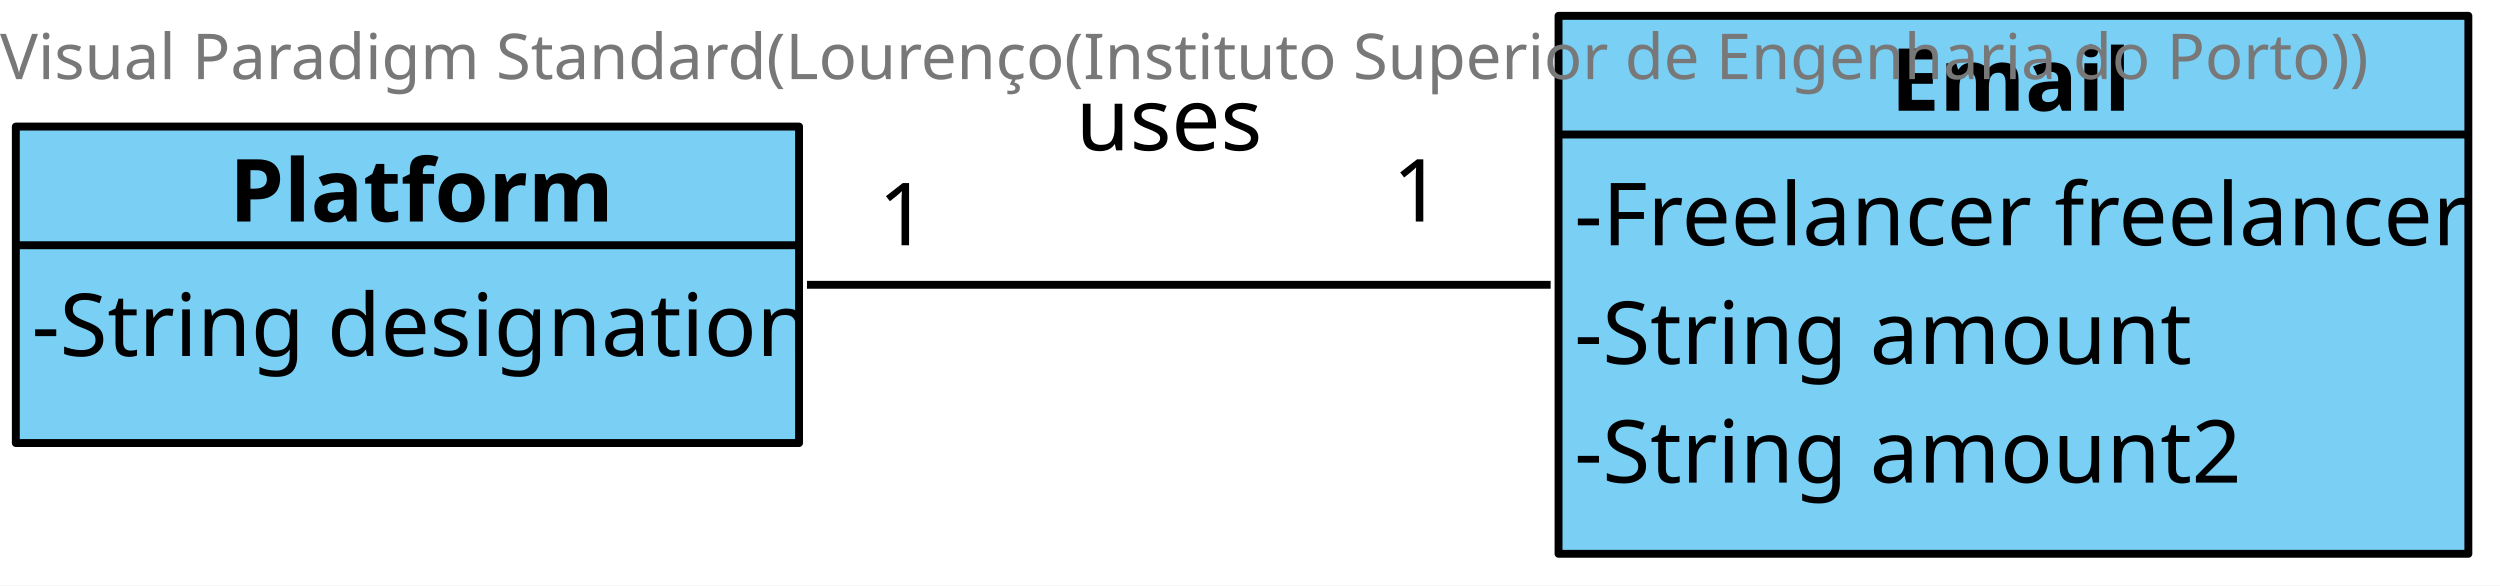
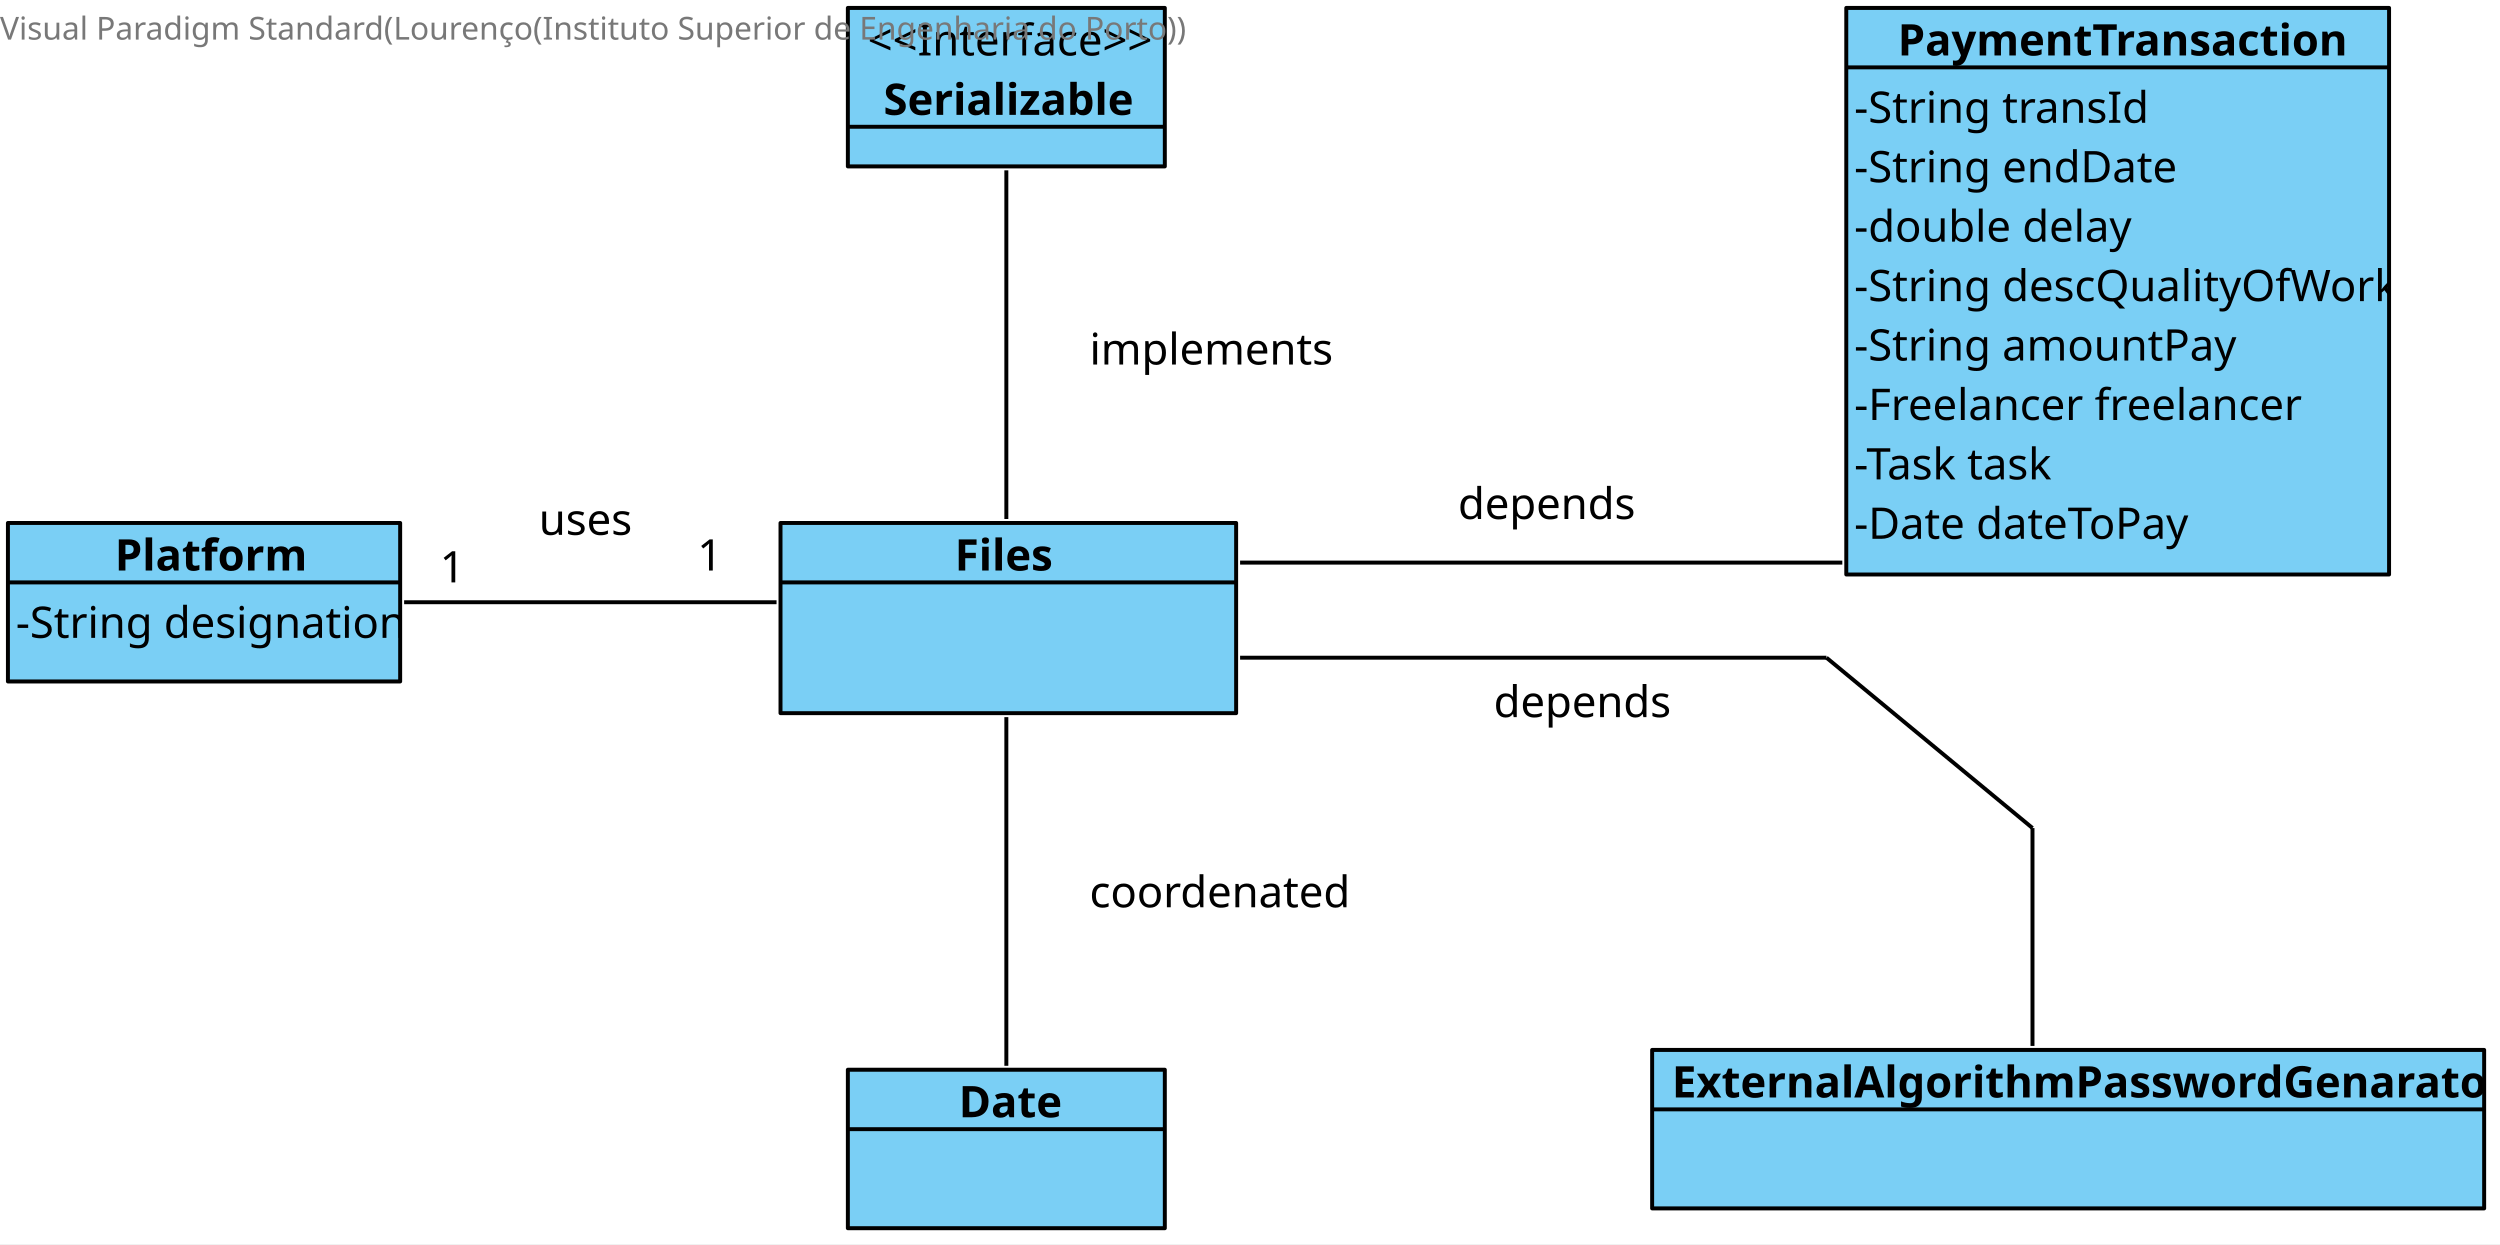
- <svg xmlns="http://www.w3.org/2000/svg" fill-opacity="0" color-rendering="auto" color-interpolation="auto" text-rendering="auto" stroke="rgb(0,0,0)" stroke-linecap="square" width="316" stroke-miterlimit="10" shape-rendering="auto" stroke-opacity="0" fill="rgb(0,0,0)" stroke-dasharray="none" font-weight="normal" stroke-width="1" height="74" font-family="'Dialog'" font-style="normal" stroke-linejoin="miter" font-size="12px" stroke-dashoffset="0" image-rendering="auto">
+ <svg xmlns="http://www.w3.org/2000/svg" fill-opacity="0" color-rendering="auto" color-interpolation="auto" text-rendering="auto" stroke="rgb(0,0,0)" stroke-linecap="square" width="631" stroke-miterlimit="10" shape-rendering="auto" stroke-opacity="0" fill="rgb(0,0,0)" stroke-dasharray="none" font-weight="normal" stroke-width="1" height="314" font-family="'Dialog'" font-style="normal" stroke-linejoin="miter" font-size="12px" stroke-dashoffset="0" image-rendering="auto">
  <defs id="genericDefs" />
  <g>
    <defs id="defs1">
      <clipPath clipPathUnits="userSpaceOnUse" id="clipPath1">
        <path d="M-7 -7 L110 -7 L110 51 L-7 51 L-7 -7 Z" />
      </clipPath>
      <clipPath clipPathUnits="userSpaceOnUse" id="clipPath2">
        <path d="M0 0 L0 25 L99 25 L99 0 Z" />
      </clipPath>
      <clipPath clipPathUnits="userSpaceOnUse" id="clipPath3">
        <path d="M0 0 L0 15 L99 15 L99 0 Z" />
      </clipPath>
      <clipPath clipPathUnits="userSpaceOnUse" id="clipPath4">
-         <path d="M-7 -7 L126 -7 L126 79 L-7 79 L-7 -7 Z" />
+         <path d="M-7 -7 L126 -7 L126 59 L-7 59 L-7 -7 Z" />
      </clipPath>
      <clipPath clipPathUnits="userSpaceOnUse" id="clipPath5">
-         <path d="M0 0 L0 53 L115 53 L115 0 Z" />
+         <path d="M0 0 L0 33 L115 33 L115 0 Z" />
      </clipPath>
      <clipPath clipPathUnits="userSpaceOnUse" id="clipPath6">
        <path d="M0 0 L0 15 L115 15 L115 0 Z" />
      </clipPath>
      <clipPath clipPathUnits="userSpaceOnUse" id="clipPath7">
+         <path d="M-7 -7 L91 -7 L91 51 L-7 51 L-7 -7 Z" />
+       </clipPath>
+       <clipPath clipPathUnits="userSpaceOnUse" id="clipPath8">
+         <path d="M0 0 L0 10 L80 10 L80 0 Z" />
+       </clipPath>
+       <clipPath clipPathUnits="userSpaceOnUse" id="clipPath9">
+         <path d="M0 0 L0 30 L80 30 L80 0 Z" />
+       </clipPath>
+       <clipPath clipPathUnits="userSpaceOnUse" id="clipPath10">
+         <path d="M-7 -7 L148 -7 L148 154 L-7 154 L-7 -7 Z" />
+       </clipPath>
+       <clipPath clipPathUnits="userSpaceOnUse" id="clipPath11">
+         <path d="M0 0 L0 128 L137 128 L137 0 Z" />
+       </clipPath>
+       <clipPath clipPathUnits="userSpaceOnUse" id="clipPath12">
+         <path d="M0 0 L0 15 L137 15 L137 0 Z" />
+       </clipPath>
+       <clipPath clipPathUnits="userSpaceOnUse" id="clipPath13">
+         <path d="M-7 -7 L221 -7 L221 51 L-7 51 L-7 -7 Z" />
+       </clipPath>
+       <clipPath clipPathUnits="userSpaceOnUse" id="clipPath14">
+         <path d="M0 0 L0 25 L210 25 L210 0 Z" />
+       </clipPath>
+       <clipPath clipPathUnits="userSpaceOnUse" id="clipPath15">
+         <path d="M0 0 L0 15 L210 15 L210 0 Z" />
+       </clipPath>
+       <clipPath clipPathUnits="userSpaceOnUse" id="clipPath16">
+         <path d="M0 0 L0 25 L80 25 L80 0 Z" />
+       </clipPath>
+       <clipPath clipPathUnits="userSpaceOnUse" id="clipPath17">
+         <path d="M0 0 L0 15 L80 15 L80 0 Z" />
+       </clipPath>
+       <clipPath clipPathUnits="userSpaceOnUse" id="clipPath18">
        <path d="M-7 -7 L38 -7 L38 26 L-7 26 L-7 -7 Z" />
      </clipPath>
-       <clipPath clipPathUnits="userSpaceOnUse" id="clipPath8">
+       <clipPath clipPathUnits="userSpaceOnUse" id="clipPath19">
        <path d="M0 0 L0 15 L27 15 L27 0 Z" />
      </clipPath>
-       <clipPath clipPathUnits="userSpaceOnUse" id="clipPath9">
+       <clipPath clipPathUnits="userSpaceOnUse" id="clipPath20">
        <path d="M0 0 L198 0 L198 104 L0 104 L0 0 Z" />
      </clipPath>
-       <clipPath clipPathUnits="userSpaceOnUse" id="clipPath10">
+       <clipPath clipPathUnits="userSpaceOnUse" id="clipPath21">
        <path d="M119 21 L119 36 L75 36 L75 21 ZM0 0 L0 104 L198 104 L198 0 Z" />
      </clipPath>
-       <clipPath clipPathUnits="userSpaceOnUse" id="clipPath11">
+       <clipPath clipPathUnits="userSpaceOnUse" id="clipPath22">
+         <path d="M0 0 L104 0 L104 192 L0 192 L0 0 Z" />
+       </clipPath>
+       <clipPath clipPathUnits="userSpaceOnUse" id="clipPath23">
+         <path d="M0 0 L0 192 L104 192 L104 102 L62 102 L62 87 L104 87 L104 0 Z" />
+       </clipPath>
+       <clipPath clipPathUnits="userSpaceOnUse" id="clipPath24">
+         <path d="M0 0 L256 0 L256 104 L0 104 L0 0 Z" />
+       </clipPath>
+       <clipPath clipPathUnits="userSpaceOnUse" id="clipPath25">
+         <path d="M159 27 L159 42 L96 42 L96 27 ZM168 77 L168 92 L105 92 L105 77 ZM0 0 L0 104 L256 104 L256 0 L80 0 L80 3 L3 3 L3 0 Z" />
+       </clipPath>
+       <clipPath clipPathUnits="userSpaceOnUse" id="clipPath26">
+         <path d="M0 0 L304 0 L304 202 L0 202 L0 0 Z" />
+       </clipPath>
+       <clipPath clipPathUnits="userSpaceOnUse" id="clipPath27">
+         <path d="M159 3 L159 18 L96 18 L96 3 ZM168 53 L168 68 L105 68 L105 53 ZM85 101 L85 116 L3 116 L3 101 ZM0 0 L0 202 L304 202 L304 0 Z" />
+       </clipPath>
+       <clipPath clipPathUnits="userSpaceOnUse" id="clipPath28">
+         <path d="M0 0 L0 192 L104 192 L104 101 L62 101 L62 86 L104 86 L104 0 Z" />
+       </clipPath>
+       <clipPath clipPathUnits="userSpaceOnUse" id="clipPath29">
+         <path d="M-82 -15 L164 -15 L164 30 L-82 30 L-82 -15 Z" />
+       </clipPath>
+       <clipPath clipPathUnits="userSpaceOnUse" id="clipPath30">
+         <path d="M-63 -15 L126 -15 L126 30 L-63 30 L-63 -15 Z" />
+       </clipPath>
+       <clipPath clipPathUnits="userSpaceOnUse" id="clipPath31">
+         <path d="M-77 -15 L154 -15 L154 30 L-77 30 L-77 -15 Z" />
+       </clipPath>
+       <clipPath clipPathUnits="userSpaceOnUse" id="clipPath32">
        <path d="M-44 -15 L88 -15 L88 30 L-44 30 L-44 -15 Z" />
      </clipPath>
    </defs>
    <g fill="white" text-rendering="geometricPrecision" fill-opacity="1" stroke-opacity="1" stroke="white">
-       <rect x="0" width="316" height="74" y="0" stroke="none" />
-     </g>
-     <g font-size="11px" transform="translate(2,16)" fill-opacity="1" fill="rgb(122,207,245)" text-rendering="geometricPrecision" image-rendering="optimizeQuality" font-family="sans-serif" stroke="rgb(122,207,245)" font-weight="bold" stroke-opacity="1">
+       <rect x="0" width="631" height="314" y="0" stroke="none" />
+     </g>
+     <g font-size="11px" transform="translate(2,132)" fill-opacity="1" fill="rgb(122,207,245)" text-rendering="geometricPrecision" image-rendering="optimizeQuality" font-family="sans-serif" stroke="rgb(122,207,245)" font-weight="bold" stroke-opacity="1">
      <rect x="0" width="99" height="40" y="0" clip-path="url(#clipPath1)" stroke="none" />
    </g>
-     <g fill-opacity="1" text-rendering="geometricPrecision" stroke="black" stroke-linecap="butt" transform="translate(2,16)" stroke-miterlimit="0" stroke-opacity="1" fill="black" font-weight="bold" font-family="sans-serif" stroke-linejoin="round" font-size="11px" image-rendering="optimizeQuality">
+     <g fill-opacity="1" text-rendering="geometricPrecision" stroke="black" stroke-linecap="butt" transform="translate(2,132)" stroke-miterlimit="0" stroke-opacity="1" fill="black" font-weight="bold" font-family="sans-serif" stroke-linejoin="round" font-size="11px" image-rendering="optimizeQuality">
      <rect fill="none" x="0" width="99" height="40" y="0" clip-path="url(#clipPath1)" />
      <line y2="15" fill="none" x1="0" clip-path="url(#clipPath1)" x2="99" y1="15" />
    </g>
-     <g font-size="11px" transform="matrix(1,0,0,1,2,31)" fill-opacity="1" fill="black" text-rendering="geometricPrecision" image-rendering="optimizeQuality" font-family="sans-serif" stroke="black" stroke-opacity="1">
+     <g font-size="11px" transform="matrix(1,0,0,1,2,147)" fill-opacity="1" fill="black" text-rendering="geometricPrecision" image-rendering="optimizeQuality" font-family="sans-serif" stroke="black" stroke-opacity="1">
      <text x="2" xml:space="preserve" y="14" clip-path="url(#clipPath2)" stroke="none">-String designation</text>
    </g>
-     <g font-size="11px" transform="translate(2,16)" fill-opacity="1" fill="black" text-rendering="geometricPrecision" image-rendering="optimizeQuality" font-family="sans-serif" stroke="black" font-weight="bold" stroke-opacity="1">
+     <g font-size="11px" transform="translate(2,132)" fill-opacity="1" fill="black" text-rendering="geometricPrecision" image-rendering="optimizeQuality" font-family="sans-serif" stroke="black" font-weight="bold" stroke-opacity="1">
      <text x="27" xml:space="preserve" y="12" clip-path="url(#clipPath3)" stroke="none">Platform</text>
    </g>
-     <g font-size="11px" transform="translate(197,2)" fill-opacity="1" fill="rgb(122,207,245)" text-rendering="geometricPrecision" image-rendering="optimizeQuality" font-family="sans-serif" stroke="rgb(122,207,245)" font-weight="bold" stroke-opacity="1">
-       <rect x="0" width="115" height="68" y="0" clip-path="url(#clipPath4)" stroke="none" />
-     </g>
-     <g fill-opacity="1" text-rendering="geometricPrecision" stroke="black" stroke-linecap="butt" transform="translate(197,2)" stroke-miterlimit="0" stroke-opacity="1" fill="black" font-weight="bold" font-family="sans-serif" stroke-linejoin="round" font-size="11px" image-rendering="optimizeQuality">
-       <rect fill="none" x="0" width="115" height="68" y="0" clip-path="url(#clipPath4)" />
+     <g font-size="11px" transform="translate(197,132)" fill-opacity="1" fill="rgb(122,207,245)" text-rendering="geometricPrecision" image-rendering="optimizeQuality" font-family="sans-serif" stroke="rgb(122,207,245)" font-weight="bold" stroke-opacity="1">
+       <rect x="0" width="115" height="48" y="0" clip-path="url(#clipPath4)" stroke="none" />
+     </g>
+     <g fill-opacity="1" text-rendering="geometricPrecision" stroke="black" stroke-linecap="butt" transform="translate(197,132)" stroke-miterlimit="0" stroke-opacity="1" fill="black" font-weight="bold" font-family="sans-serif" stroke-linejoin="round" font-size="11px" image-rendering="optimizeQuality">
+       <rect fill="none" x="0" width="115" height="48" y="0" clip-path="url(#clipPath4)" />
      <line y2="15" fill="none" x1="0" clip-path="url(#clipPath4)" x2="115" y1="15" />
    </g>
-     <g font-size="11px" transform="matrix(1,0,0,1,197,17)" fill-opacity="1" fill="black" text-rendering="geometricPrecision" image-rendering="optimizeQuality" font-family="sans-serif" stroke="black" stroke-opacity="1">
-       <text x="2" xml:space="preserve" y="14" clip-path="url(#clipPath5)" stroke="none">-Freelancer freelancer</text>
-     </g>
-     <g font-size="11px" transform="matrix(1,0,0,1,197,17)" fill-opacity="1" fill="black" text-rendering="geometricPrecision" image-rendering="optimizeQuality" font-family="sans-serif" stroke="black" stroke-opacity="1">
-       <text x="2" xml:space="preserve" y="29" clip-path="url(#clipPath5)" stroke="none">-String amount</text>
-     </g>
-     <g font-size="11px" transform="matrix(1,0,0,1,197,17)" fill-opacity="1" fill="black" text-rendering="geometricPrecision" image-rendering="optimizeQuality" font-family="sans-serif" stroke="black" stroke-opacity="1">
-       <text x="2" xml:space="preserve" y="44" clip-path="url(#clipPath5)" stroke="none">-String amount2</text>
-     </g>
-     <g font-size="11px" transform="translate(197,2)" fill-opacity="1" fill="black" text-rendering="geometricPrecision" image-rendering="optimizeQuality" font-family="sans-serif" stroke="black" font-weight="bold" stroke-opacity="1">
-       <text x="42" xml:space="preserve" y="12" clip-path="url(#clipPath6)" stroke="none">Email</text>
-     </g>
-     <g font-size="11px" transform="translate(166,16)" fill-opacity="1" fill="black" text-rendering="geometricPrecision" image-rendering="optimizeQuality" font-family="sans-serif" stroke="black" stroke-opacity="1">
-       <text x="10" xml:space="preserve" y="12" clip-path="url(#clipPath8)" stroke="none">1</text>
-     </g>
-     <g font-size="11px" transform="translate(101,19)" fill-opacity="1" fill="black" text-rendering="geometricPrecision" image-rendering="optimizeQuality" font-family="sans-serif" stroke="black" stroke-opacity="1">
-       <text x="10" xml:space="preserve" y="12" clip-path="url(#clipPath8)" stroke="none">1</text>
-     </g>
-     <g stroke-linecap="butt" font-size="11px" transform="translate(52,-14)" fill-opacity="1" fill="black" text-rendering="geometricPrecision" image-rendering="optimizeQuality" font-family="sans-serif" stroke-linejoin="round" stroke="black" stroke-opacity="1">
-       <line y2="50" fill="none" x1="144" clip-path="url(#clipPath10)" x2="50" y1="50" />
-     </g>
-     <g font-size="11px" transform="translate(127,7)" fill-opacity="1" fill="black" text-rendering="geometricPrecision" image-rendering="optimizeQuality" font-family="sans-serif" stroke="black" stroke-opacity="1">
-       <text x="9" xml:space="preserve" y="12" clip-path="url(#clipPath11)" stroke="none">uses</text>
+     <g font-size="11px" transform="translate(197,132)" fill-opacity="1" fill="black" text-rendering="geometricPrecision" image-rendering="optimizeQuality" font-family="sans-serif" stroke="black" font-weight="bold" stroke-opacity="1">
+       <text x="44" xml:space="preserve" y="12" clip-path="url(#clipPath6)" stroke="none">Files</text>
+     </g>
+     <g font-size="11px" transform="translate(214,2)" fill-opacity="1" fill="rgb(122,207,245)" text-rendering="geometricPrecision" image-rendering="optimizeQuality" font-family="sans-serif" stroke="rgb(122,207,245)" font-weight="bold" stroke-opacity="1">
+       <rect x="0" width="80" height="40" y="0" clip-path="url(#clipPath7)" stroke="none" />
+     </g>
+     <g fill-opacity="1" text-rendering="geometricPrecision" stroke="black" stroke-linecap="butt" transform="translate(214,2)" stroke-miterlimit="0" stroke-opacity="1" fill="black" font-weight="bold" font-family="sans-serif" stroke-linejoin="round" font-size="11px" image-rendering="optimizeQuality">
+       <rect fill="none" x="0" width="80" height="40" y="0" clip-path="url(#clipPath7)" />
+       <line y2="30" fill="none" x1="0" clip-path="url(#clipPath7)" x2="80" y1="30" />
+     </g>
+     <g font-size="11px" transform="translate(214,2)" fill-opacity="1" fill="black" text-rendering="geometricPrecision" image-rendering="optimizeQuality" font-family="sans-serif" stroke="black" stroke-opacity="1">
+       <text x="5" xml:space="preserve" y="12" clip-path="url(#clipPath9)" stroke="none">&lt;&lt;Interface&gt;&gt;</text>
+       <text x="9" xml:space="preserve" y="27" clip-path="url(#clipPath9)" font-weight="bold" stroke="none">Serializable</text>
+     </g>
+     <g font-size="11px" transform="translate(466,2)" fill-opacity="1" fill="rgb(122,207,245)" text-rendering="geometricPrecision" image-rendering="optimizeQuality" font-family="sans-serif" stroke="rgb(122,207,245)" font-weight="bold" stroke-opacity="1">
+       <rect x="0" width="137" height="143" y="0" clip-path="url(#clipPath10)" stroke="none" />
+     </g>
+     <g fill-opacity="1" text-rendering="geometricPrecision" stroke="black" stroke-linecap="butt" transform="translate(466,2)" stroke-miterlimit="0" stroke-opacity="1" fill="black" font-weight="bold" font-family="sans-serif" stroke-linejoin="round" font-size="11px" image-rendering="optimizeQuality">
+       <rect fill="none" x="0" width="137" height="143" y="0" clip-path="url(#clipPath10)" />
+       <line y2="15" fill="none" x1="0" clip-path="url(#clipPath10)" x2="137" y1="15" />
+     </g>
+     <g font-size="11px" transform="matrix(1,0,0,1,466,17)" fill-opacity="1" fill="black" text-rendering="geometricPrecision" image-rendering="optimizeQuality" font-family="sans-serif" stroke="black" stroke-opacity="1">
+       <text x="2" xml:space="preserve" y="14" clip-path="url(#clipPath11)" stroke="none">-String transId</text>
+     </g>
+     <g font-size="11px" transform="matrix(1,0,0,1,466,17)" fill-opacity="1" fill="black" text-rendering="geometricPrecision" image-rendering="optimizeQuality" font-family="sans-serif" stroke="black" stroke-opacity="1">
+       <text x="2" xml:space="preserve" y="29" clip-path="url(#clipPath11)" stroke="none">-String endDate</text>
+     </g>
+     <g font-size="11px" transform="matrix(1,0,0,1,466,17)" fill-opacity="1" fill="black" text-rendering="geometricPrecision" image-rendering="optimizeQuality" font-family="sans-serif" stroke="black" stroke-opacity="1">
+       <text x="2" xml:space="preserve" y="44" clip-path="url(#clipPath11)" stroke="none">-double delay</text>
+     </g>
+     <g font-size="11px" transform="matrix(1,0,0,1,466,17)" fill-opacity="1" fill="black" text-rendering="geometricPrecision" image-rendering="optimizeQuality" font-family="sans-serif" stroke="black" stroke-opacity="1">
+       <text x="2" xml:space="preserve" y="59" clip-path="url(#clipPath11)" stroke="none">-String descQualityOfWork</text>
+     </g>
+     <g font-size="11px" transform="matrix(1,0,0,1,466,17)" fill-opacity="1" fill="black" text-rendering="geometricPrecision" image-rendering="optimizeQuality" font-family="sans-serif" stroke="black" stroke-opacity="1">
+       <text x="2" xml:space="preserve" y="74" clip-path="url(#clipPath11)" stroke="none">-String amountPay</text>
+     </g>
+     <g font-size="11px" transform="matrix(1,0,0,1,466,17)" fill-opacity="1" fill="black" text-rendering="geometricPrecision" image-rendering="optimizeQuality" font-family="sans-serif" stroke="black" stroke-opacity="1">
+       <text x="2" xml:space="preserve" y="89" clip-path="url(#clipPath11)" stroke="none">-Freelancer freelancer</text>
+     </g>
+     <g font-size="11px" transform="matrix(1,0,0,1,466,17)" fill-opacity="1" fill="black" text-rendering="geometricPrecision" image-rendering="optimizeQuality" font-family="sans-serif" stroke="black" stroke-opacity="1">
+       <text x="2" xml:space="preserve" y="104" clip-path="url(#clipPath11)" stroke="none">-Task task</text>
+     </g>
+     <g font-size="11px" transform="matrix(1,0,0,1,466,17)" fill-opacity="1" fill="black" text-rendering="geometricPrecision" image-rendering="optimizeQuality" font-family="sans-serif" stroke="black" stroke-opacity="1">
+       <text x="2" xml:space="preserve" y="119" clip-path="url(#clipPath11)" stroke="none">-Date dateToPay</text>
+     </g>
+     <g font-size="11px" transform="translate(466,2)" fill-opacity="1" fill="black" text-rendering="geometricPrecision" image-rendering="optimizeQuality" font-family="sans-serif" stroke="black" font-weight="bold" stroke-opacity="1">
+       <text x="13" xml:space="preserve" y="12" clip-path="url(#clipPath12)" stroke="none">PaymentTransaction</text>
+     </g>
+     <g font-size="11px" transform="translate(417,265)" fill-opacity="1" fill="rgb(122,207,245)" text-rendering="geometricPrecision" image-rendering="optimizeQuality" font-family="sans-serif" stroke="rgb(122,207,245)" font-weight="bold" stroke-opacity="1">
+       <rect x="0" width="210" height="40" y="0" clip-path="url(#clipPath13)" stroke="none" />
+     </g>
+     <g fill-opacity="1" text-rendering="geometricPrecision" stroke="black" stroke-linecap="butt" transform="translate(417,265)" stroke-miterlimit="0" stroke-opacity="1" fill="black" font-weight="bold" font-family="sans-serif" stroke-linejoin="round" font-size="11px" image-rendering="optimizeQuality">
+       <rect fill="none" x="0" width="210" height="40" y="0" clip-path="url(#clipPath13)" />
+       <line y2="15" fill="none" x1="0" clip-path="url(#clipPath13)" x2="210" y1="15" />
+     </g>
+     <g font-size="11px" transform="translate(417,265)" fill-opacity="1" fill="black" text-rendering="geometricPrecision" image-rendering="optimizeQuality" font-family="sans-serif" stroke="black" font-weight="bold" stroke-opacity="1">
+       <text x="5" xml:space="preserve" y="12" clip-path="url(#clipPath15)" stroke="none">ExternalAlgorithmPasswordGenarator</text>
+     </g>
+     <g font-size="11px" transform="translate(214,270)" fill-opacity="1" fill="rgb(122,207,245)" text-rendering="geometricPrecision" image-rendering="optimizeQuality" font-family="sans-serif" stroke="rgb(122,207,245)" font-weight="bold" stroke-opacity="1">
+       <rect x="0" width="80" height="40" y="0" clip-path="url(#clipPath7)" stroke="none" />
+     </g>
+     <g fill-opacity="1" text-rendering="geometricPrecision" stroke="black" stroke-linecap="butt" transform="translate(214,270)" stroke-miterlimit="0" stroke-opacity="1" fill="black" font-weight="bold" font-family="sans-serif" stroke-linejoin="round" font-size="11px" image-rendering="optimizeQuality">
+       <rect fill="none" x="0" width="80" height="40" y="0" clip-path="url(#clipPath7)" />
+       <line y2="15" fill="none" x1="0" clip-path="url(#clipPath7)" x2="80" y1="15" />
+     </g>
+     <g font-size="11px" transform="translate(214,270)" fill-opacity="1" fill="black" text-rendering="geometricPrecision" image-rendering="optimizeQuality" font-family="sans-serif" stroke="black" font-weight="bold" stroke-opacity="1">
+       <text x="28" xml:space="preserve" y="12" clip-path="url(#clipPath17)" stroke="none">Date</text>
+     </g>
+     <g font-size="11px" transform="translate(166,132)" fill-opacity="1" fill="black" text-rendering="geometricPrecision" image-rendering="optimizeQuality" font-family="sans-serif" stroke="black" stroke-opacity="1">
+       <text x="10" xml:space="preserve" y="12" clip-path="url(#clipPath19)" stroke="none">1</text>
+     </g>
+     <g font-size="11px" transform="translate(101,135)" fill-opacity="1" fill="black" text-rendering="geometricPrecision" image-rendering="optimizeQuality" font-family="sans-serif" stroke="black" stroke-opacity="1">
+       <text x="10" xml:space="preserve" y="12" clip-path="url(#clipPath19)" stroke="none">1</text>
+     </g>
+     <g stroke-linecap="butt" font-size="11px" transform="translate(52,102)" fill-opacity="1" fill="black" text-rendering="geometricPrecision" image-rendering="optimizeQuality" font-family="sans-serif" stroke-linejoin="round" stroke="black" stroke-opacity="1">
+       <line y2="50" fill="none" x1="144" clip-path="url(#clipPath21)" x2="50" y1="50" />
+     </g>
+     <g stroke-linecap="butt" font-size="11px" transform="translate(204,-7)" fill-opacity="1" fill="black" text-rendering="geometricPrecision" image-rendering="optimizeQuality" font-family="sans-serif" stroke-linejoin="round" stroke="black" stroke-opacity="1">
+       <line y2="50" fill="none" x1="50" clip-path="url(#clipPath23)" x2="50" y1="138" />
+     </g>
+     <g stroke-linecap="butt" font-size="11px" transform="translate(263,92)" fill-opacity="1" fill="black" text-rendering="geometricPrecision" image-rendering="optimizeQuality" font-family="sans-serif" stroke-linejoin="round" stroke="black" stroke-opacity="1">
+       <line y2="50" fill="none" x1="50" clip-path="url(#clipPath25)" x2="202" y1="50" />
+     </g>
+     <g stroke-linecap="butt" font-size="11px" transform="translate(263,116)" fill-opacity="1" fill="black" text-rendering="geometricPrecision" image-rendering="optimizeQuality" font-family="sans-serif" stroke-linejoin="round" stroke="black" stroke-opacity="1">
+       <line y2="50" fill="none" x1="50" clip-path="url(#clipPath27)" x2="198" y1="50" />
+       <line y2="93" fill="none" x1="198" clip-path="url(#clipPath27)" x2="250" y1="50" />
+       <line y2="148" fill="none" x1="250" clip-path="url(#clipPath27)" x2="250" y1="93" />
+     </g>
+     <g stroke-linecap="butt" font-size="11px" transform="translate(204,131)" fill-opacity="1" fill="black" text-rendering="geometricPrecision" image-rendering="optimizeQuality" font-family="sans-serif" stroke-linejoin="round" stroke="black" stroke-opacity="1">
+       <line y2="138" fill="none" x1="50" clip-path="url(#clipPath28)" x2="50" y1="50" />
+     </g>
+     <g font-size="11px" transform="translate(266,217)" fill-opacity="1" fill="black" text-rendering="geometricPrecision" image-rendering="optimizeQuality" font-family="sans-serif" stroke="black" stroke-opacity="1">
+       <text x="9" xml:space="preserve" y="12" clip-path="url(#clipPath29)" stroke="none">coordenated</text>
+     </g>
+     <g font-size="11px" transform="translate(368,169)" fill-opacity="1" fill="black" text-rendering="geometricPrecision" image-rendering="optimizeQuality" font-family="sans-serif" stroke="black" stroke-opacity="1">
+       <text x="9" xml:space="preserve" y="12" clip-path="url(#clipPath30)" stroke="none">depends</text>
+     </g>
+     <g font-size="11px" transform="translate(359,119)" fill-opacity="1" fill="black" text-rendering="geometricPrecision" image-rendering="optimizeQuality" font-family="sans-serif" stroke="black" stroke-opacity="1">
+       <text x="9" xml:space="preserve" y="12" clip-path="url(#clipPath30)" stroke="none">depends</text>
+     </g>
+     <g font-size="11px" transform="translate(266,80)" fill-opacity="1" fill="black" text-rendering="geometricPrecision" image-rendering="optimizeQuality" font-family="sans-serif" stroke="black" stroke-opacity="1">
+       <text x="9" xml:space="preserve" y="12" clip-path="url(#clipPath31)" stroke="none">implements</text>
+     </g>
+     <g font-size="11px" transform="translate(127,123)" fill-opacity="1" fill="black" text-rendering="geometricPrecision" image-rendering="optimizeQuality" font-family="sans-serif" stroke="black" stroke-opacity="1">
+       <text x="9" xml:space="preserve" y="12" clip-path="url(#clipPath32)" stroke="none">uses</text>
    </g>
    <g font-size="8px" fill-opacity="1" fill="rgb(120,120,120)" text-rendering="geometricPrecision" image-rendering="optimizeQuality" stroke="rgb(120,120,120)" stroke-opacity="1">
      <text x="0" xml:space="preserve" y="10" stroke="none">Visual Paradigm Standard(Lourenço(Instituto Superior de Engenharia do Porto))</text>
    </g>
  </g>
</svg>
